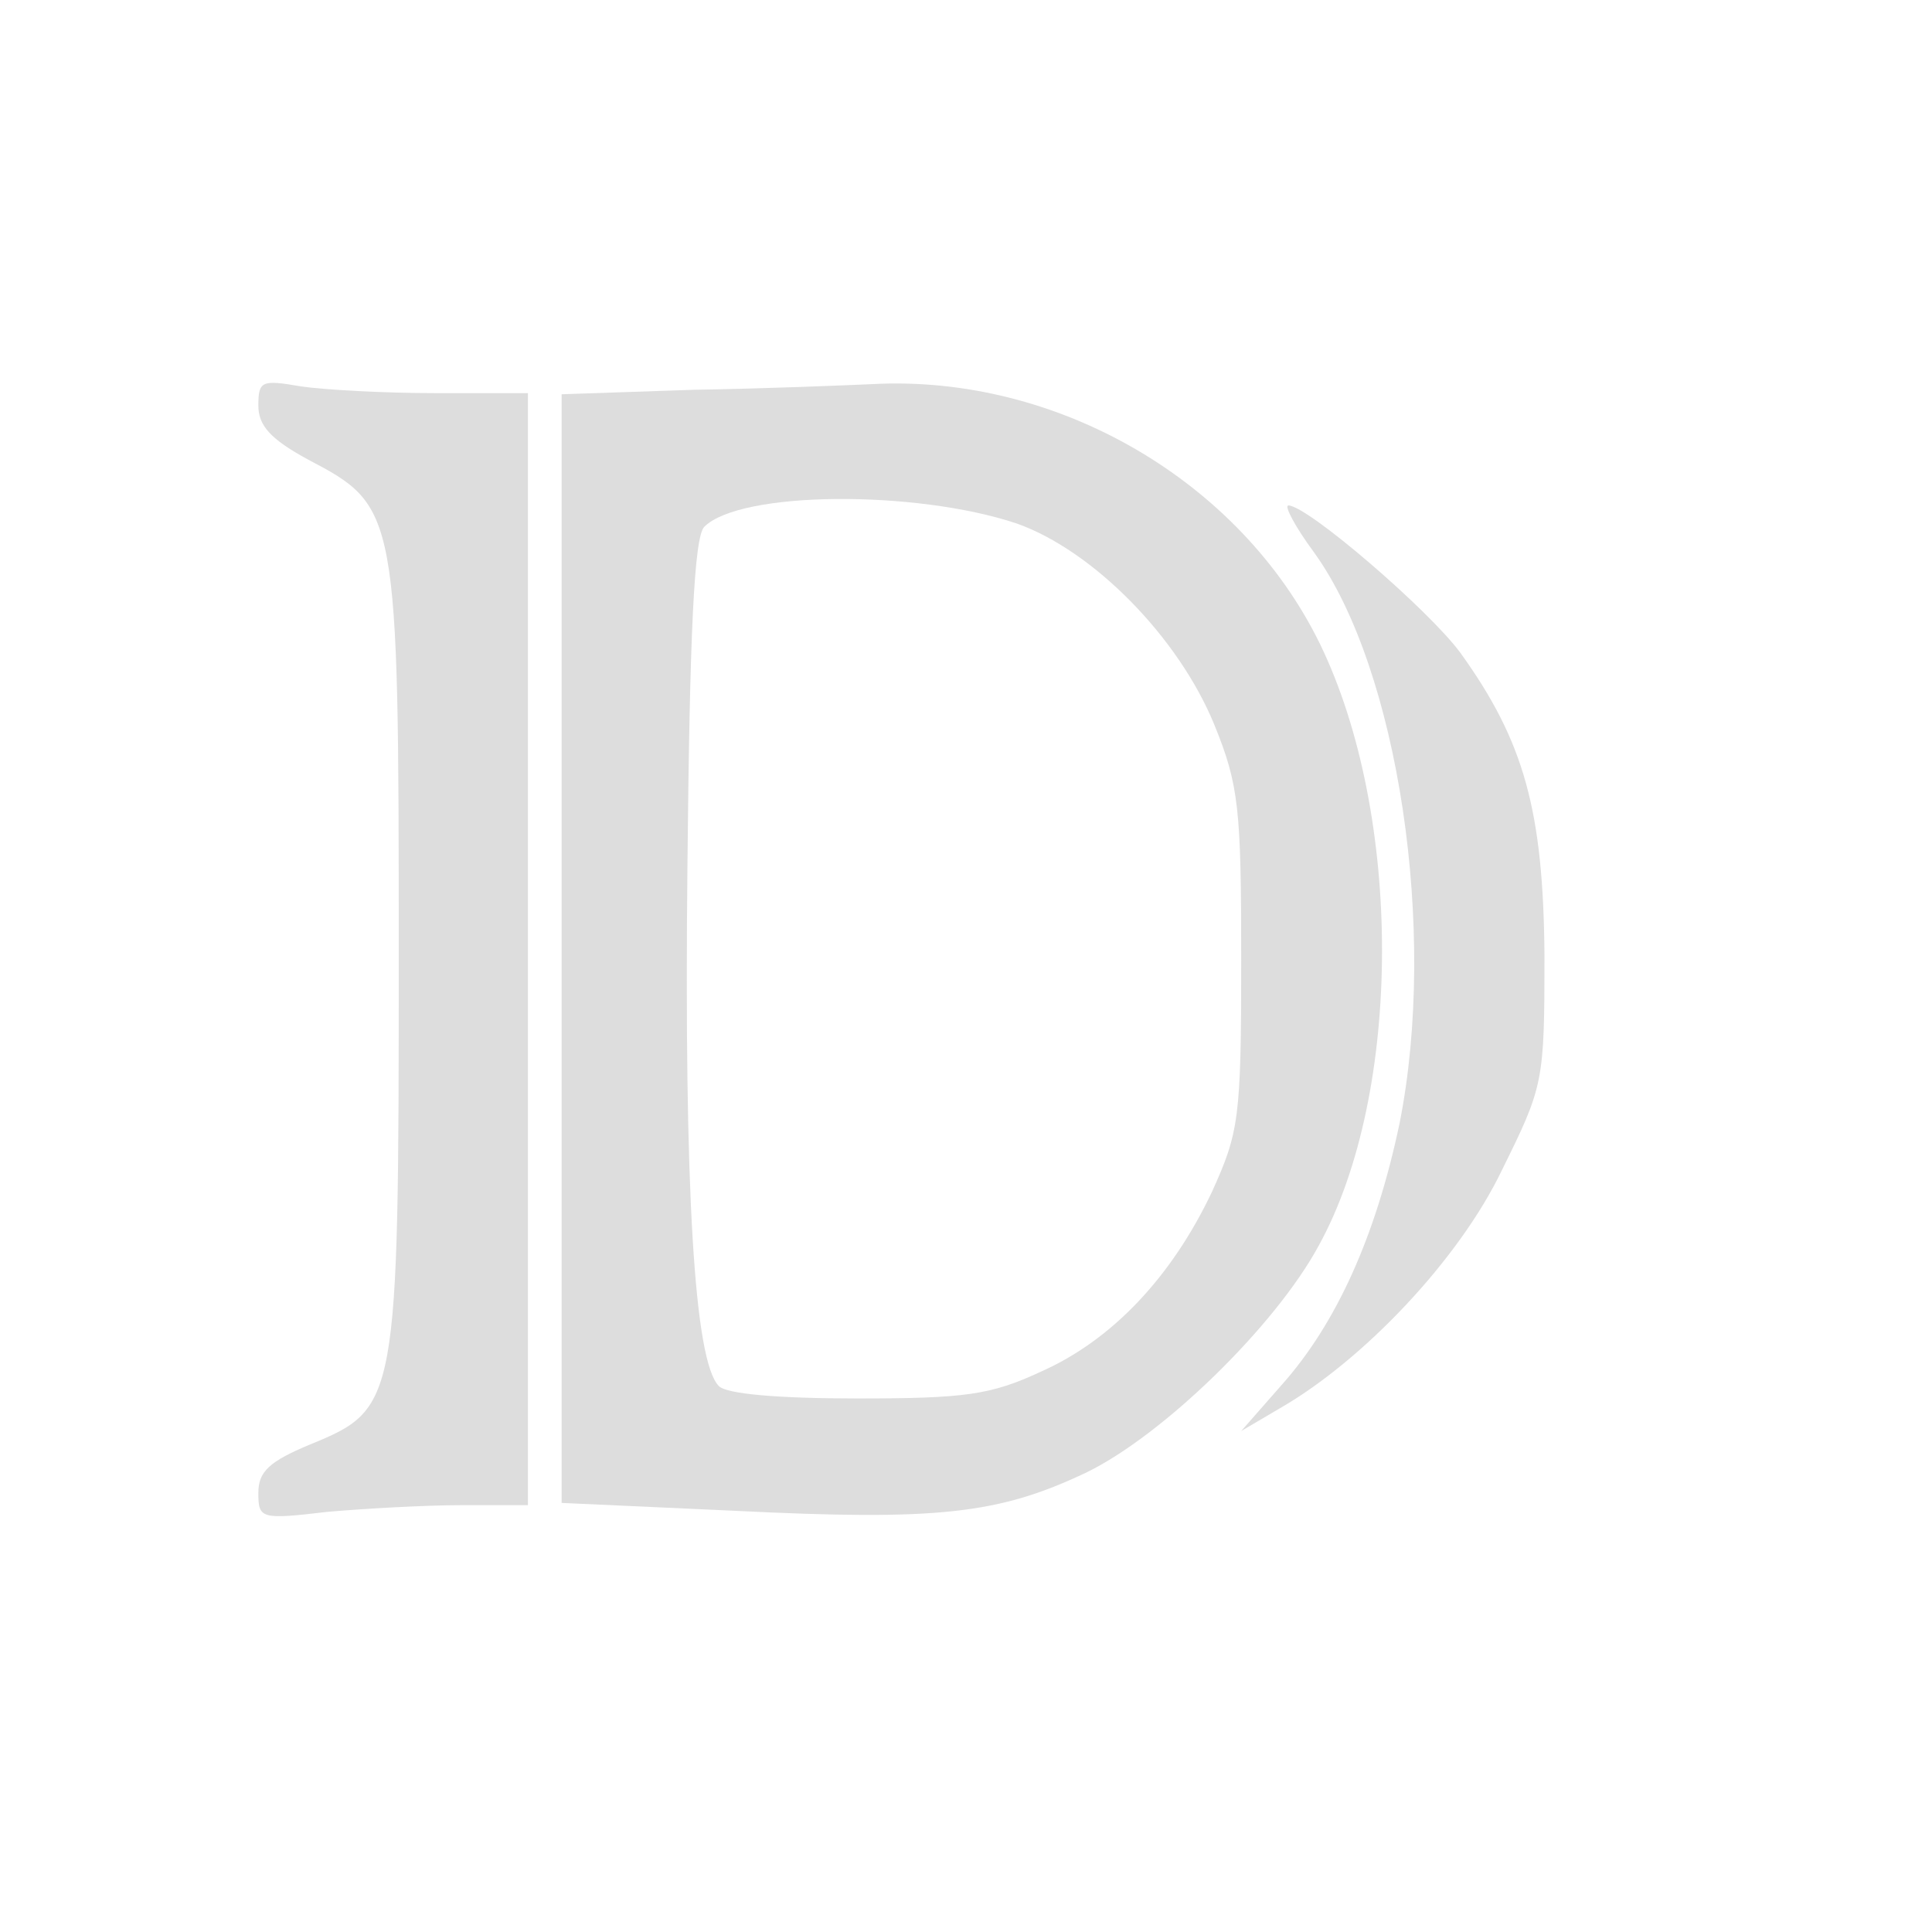
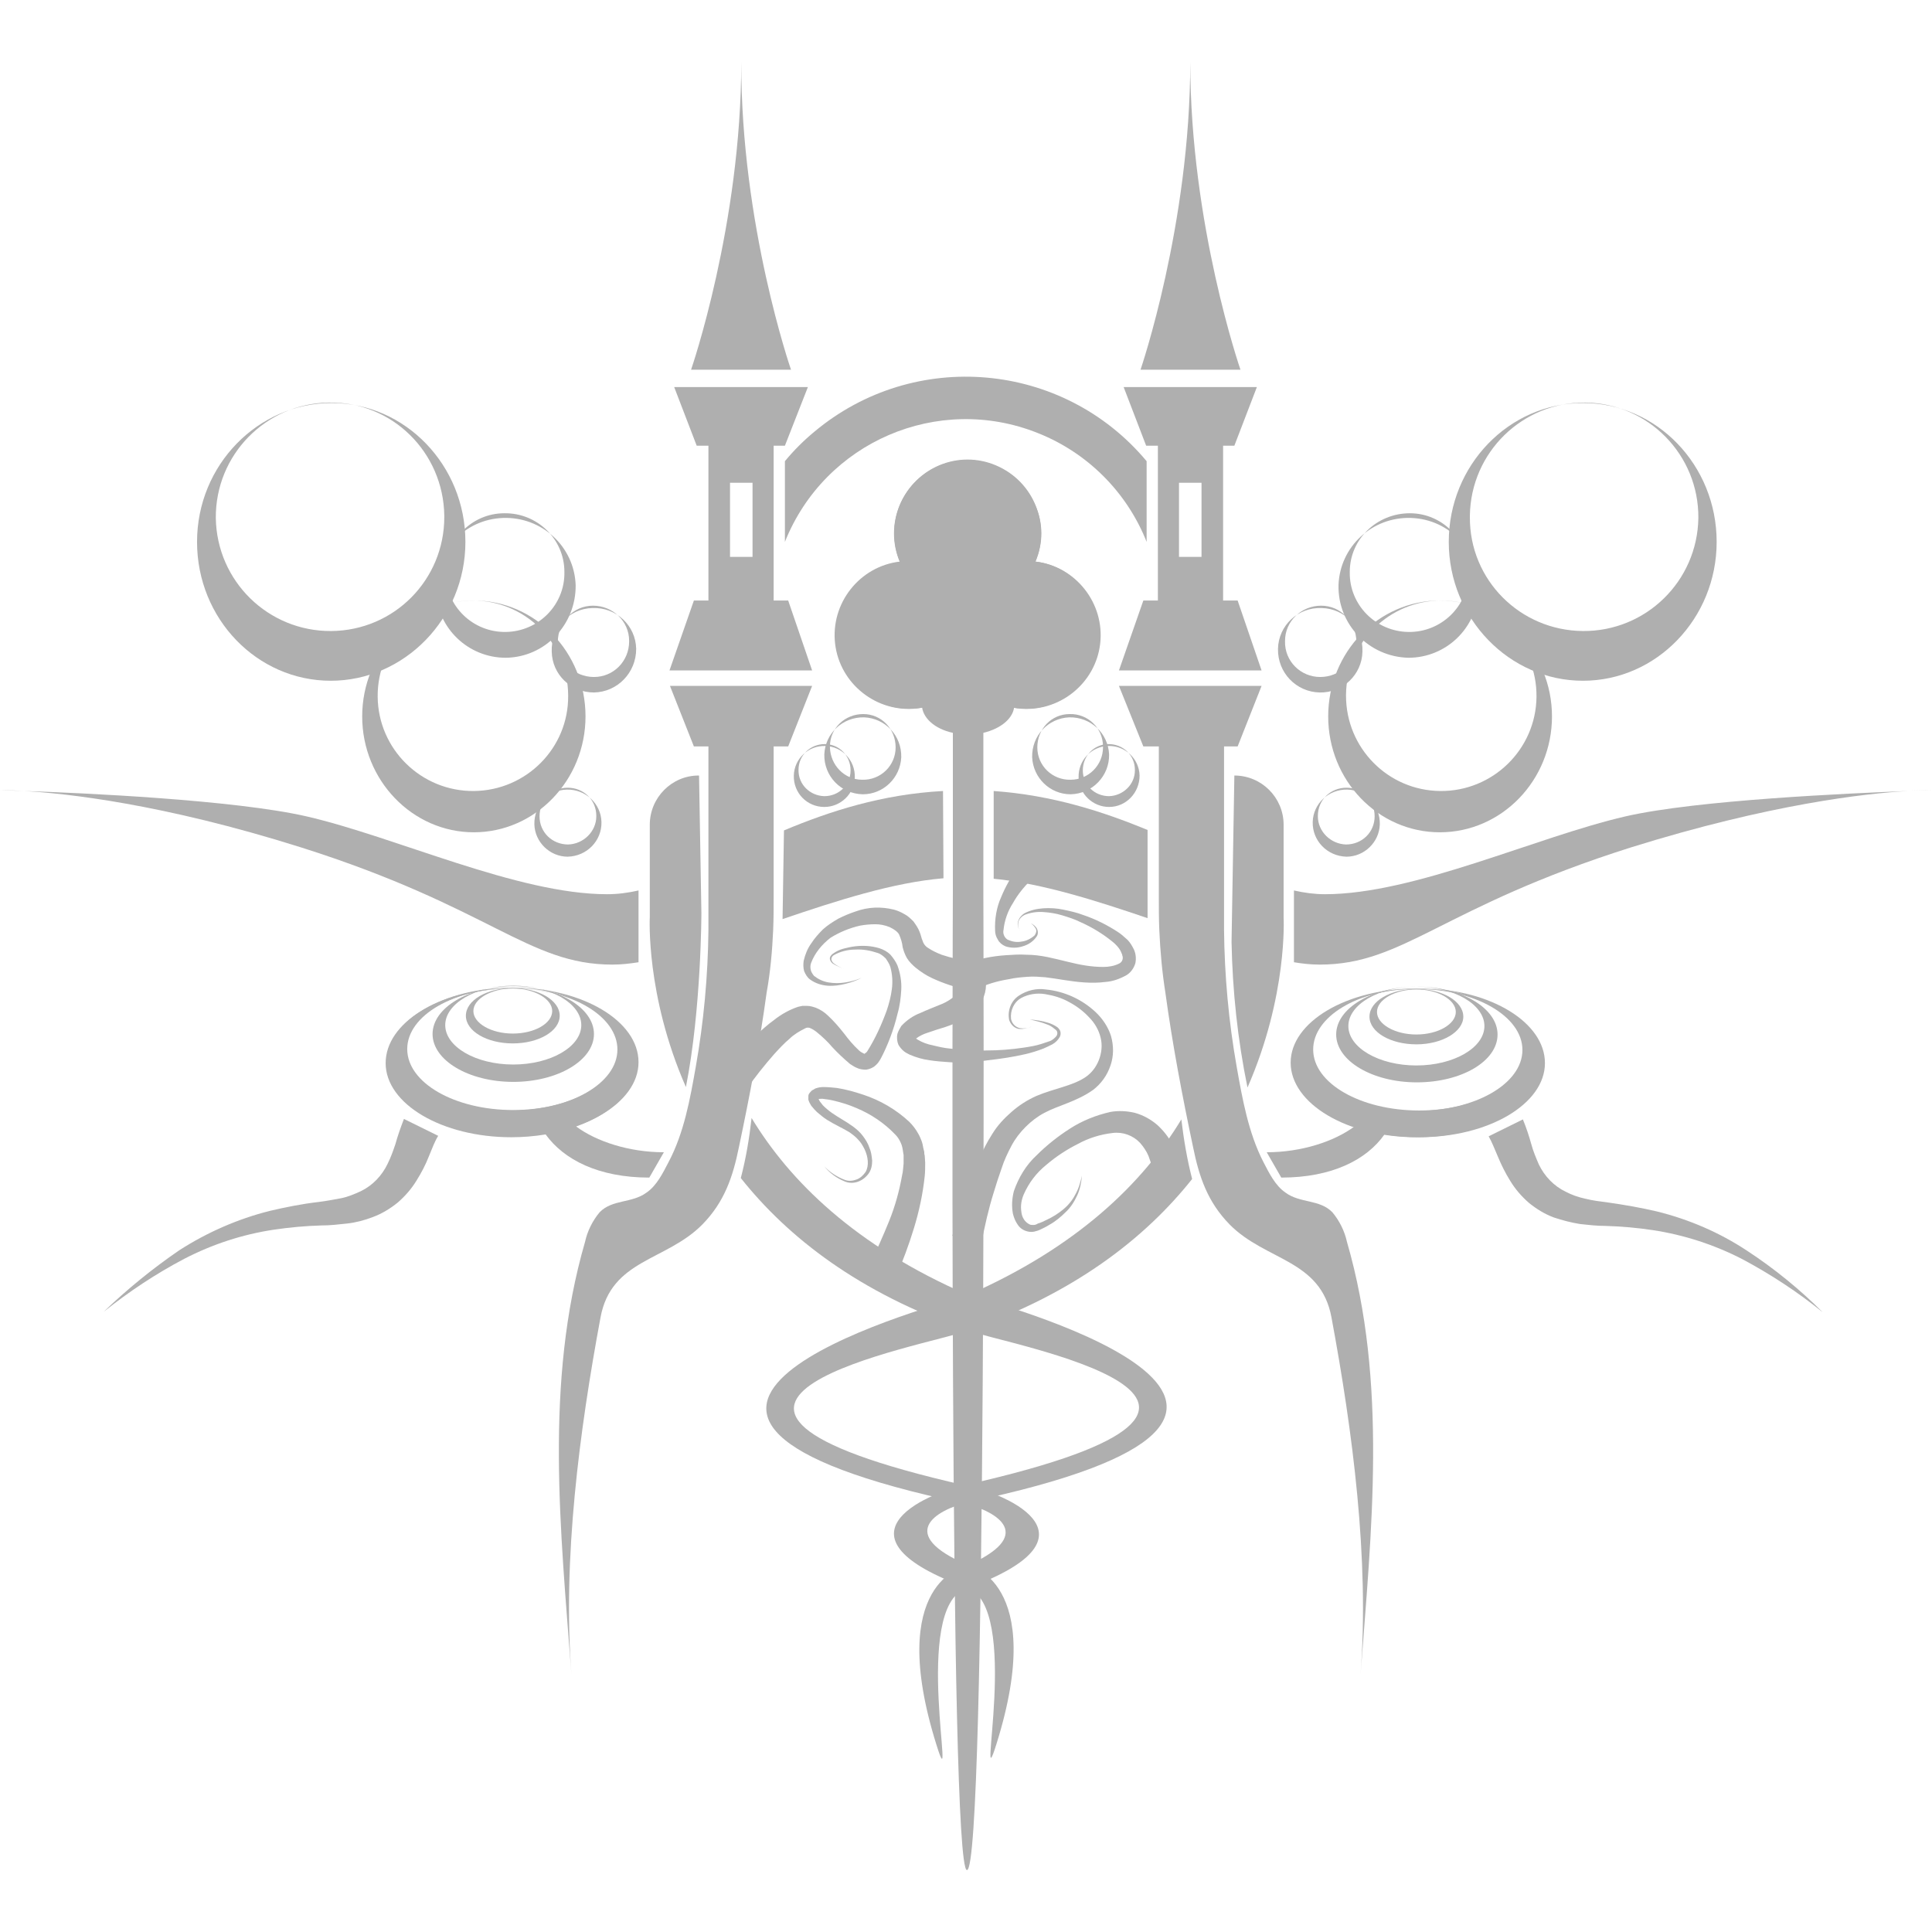
- <svg xmlns="http://www.w3.org/2000/svg" version="1.0" width="38pt" height="38pt" viewBox="0 0 172 172" preserveAspectRatio="xMidYMid meet">
-   <g transform="translate(0,172) scale(0.1,-0.1)" fill="#dddddd" stroke="none">
-     <path d="M230 1359 c0 -18 11 -30 44 -48 80 -42 81 -45 81 -441 0 -400 -1 -404 -79 -436 -36 -15 -46 -24 -46 -43 0 -23 2 -24 61 -17 34 3 88 6 120 6 l59 0 0 495 0 495 -82 0 c-46 0 -100 3 -120 6 -35 6 -38 5 -38 -17z" />
-     <path d="M618 1373 l-118 -4 0 -493 0 -494 154 -7 c181 -9 235 -3 313 34 68 33 168 130 207 202 75 136 75 384 1 536 -71 145 -234 240 -399 231 -23 -1 -94 -4 -158 -5z m287 -119 c68 -24 144 -101 176 -179 22 -54 24 -75 24 -210 0 -141 -2 -153 -26 -206 -36 -76 -89 -132 -152 -160 -45 -21 -68 -24 -164 -24 -71 0 -116 4 -123 11 -22 22 -31 175 -28 463 2 208 6 293 15 302 32 32 188 33 278 3z" />
-     <path d="M1170 1228 c75 -104 110 -337 76 -508 -21 -100 -56 -178 -105 -233 l-36 -41 34 20 c75 43 160 133 198 212 37 75 38 78 38 191 -1 129 -18 191 -75 270 -28 38 -136 131 -153 131 -4 0 6 -19 23 -42z" />
+ <svg xmlns="http://www.w3.org/2000/svg" version="1.0" width="38pt" height="38pt" viewBox="0 0 411.8 385.4" preserveAspectRatio="xMidYMid meet">
+   <style type="text/css">
+ 	.st0{fill:#AFAFAF;}
+ </style>
+   <g>
+     <g id="レイヤー_1-2">
+       <path class="st0" d="M151,74.8v45.6h13.9V74.8H151z M160.4,105.5h-4.8V89.7h4.8V105.5z" />
+       <path class="st0" d="M220.7,106.5c8.6,1,14.8,8.9,13.8,17.5s-8.9,14.8-17.5,13.8c-4.3-0.5-8.1-2.7-10.7-6.1    c-5.3,6.9-15.1,8.2-22,2.9c-6.9-5.3-8.2-15.1-2.9-22c2.5-3.3,6.3-5.5,10.4-6c-3.4-8,0.4-17.1,8.3-20.5c8-3.4,17.1,0.4,20.5,8.3    C222.4,98.2,222.4,102.6,220.7,106.5z M228.6,122.1c0-5.4-4.5-9.8-9.9-9.8c-5.4,0-9.8,4.5-9.8,9.9c0,5.4,4.4,9.8,9.8,9.8    C224.2,132,228.7,127.6,228.6,122.1C228.6,122.1,228.6,122.1,228.6,122.1z M216.2,100.4c0-5.4-4.5-9.8-9.9-9.8    c-5.4,0-9.8,4.5-9.8,9.9c0,5.4,4.4,9.8,9.8,9.8C211.8,110.3,216.2,105.9,216.2,100.4z M203.7,122.1c0-5.4-4.5-9.8-9.9-9.8    c-5.4,0-9.8,4.5-9.8,9.9c0,5.4,4.4,9.8,9.9,9.8C199.3,132,203.7,127.6,203.7,122.1C203.7,122.1,203.7,122.1,203.7,122.1z" />
+       <path class="st0" d="M220.7,106.5c3.3-8-0.4-17.1-8.4-20.5s-17.1,0.4-20.5,8.4c-1.6,3.9-1.6,8.2,0,12.1c-8.6,1-14.8,8.9-13.8,17.5    s8.9,14.8,17.5,13.8c4.3-0.5,8.1-2.7,10.7-6.1c5.3,6.9,15.1,8.2,22,2.9c6.9-5.3,8.2-15.1,2.9-22    C228.7,109.2,224.9,107,220.7,106.5z" />
+       <ellipse class="st0" cx="193.9" cy="122.1" rx="9.9" ry="9.9" />
+       <path class="st0" d="M216.2,100.4c0,5.4-4.5,9.8-9.9,9.8c-5.4,0-9.8-4.5-9.8-9.9c0-5.4,4.4-9.8,9.8-9.8    C211.8,90.5,216.2,94.9,216.2,100.4C216.2,100.4,216.2,100.4,216.2,100.4z" />
+       <ellipse class="st0" cx="218.8" cy="122.1" rx="9.9" ry="9.9" />
+       <path class="st0" d="M209.6,177.1V143c3.8-0.9,6.6-3.2,6.6-6c0-3.5-4.4-6.4-9.9-6.4s-9.8,2.9-9.8,6.4c0,2.8,2.8,5.2,6.6,6v34.1    c0,0-0.9,208.3,3,208.3C210.4,385.4,209.6,177.1,209.6,177.1z" />
+       <polygon class="st0" points="143.7,69.3 148.5,81.8 153.2,81.8 154.8,81.8 162.7,81.8 167.3,81.8 172.2,69.3   " />
+       <polygon class="st0" points="163,129.7 152.9,129.7 142.7,129.7 147.9,114.8 152.9,114.8 154.6,114.8 163,114.8 168,114.8     173.1,129.7   " />
+       <path class="st0" d="M164.8,185c0.1-2.4,0.1-4.7,0.1-7.1v-38.4H151V185c-0.1,9.8-1,19.6-2.7,29.2c-1.2,6.8-2.5,14.1-5.8,20.3    c-1.2,2.3-2.5,5-4.7,6.5c-3.1,2.3-7.3,1.4-10,4.2c-1.5,1.8-2.6,4-3.1,6.3c-8.7,30-5.2,61.6-2.9,92.2c-1.9-24.6,1.7-51.9,6.2-76.1    c2.3-12.4,14-12,21.7-19.8c4.7-4.8,6.5-10.1,7.8-16.5c2.3-10.9,4.4-21.9,5.9-32.9C164.2,194,164.6,189.5,164.8,185z" />
+       <path class="st0" d="M168.6,65.6h-21.3c0,0,10.7-30.9,10.7-65.6C157.9,34.7,168.6,65.6,168.6,65.6z" />
+       <polygon class="st0" points="267.9,69.3 263.1,81.8 258.5,81.8 256.9,81.8 249,81.8 244.3,81.8 239.5,69.3   " />
+       <polygon class="st0" points="248.7,129.7 258.8,129.7 268.9,129.7 263.8,114.8 258.8,114.8 257.1,114.8 248.7,114.8 243.7,114.8     238.5,129.7   " />
+       <polygon class="st0" points="268.9,133 263.8,145.9 258.8,145.9 257.1,145.9 248.7,145.9 243.7,145.9 238.5,133   " />
+       <polygon class="st0" points="173.1,133 168,145.9 163,145.9 161.3,145.9 152.9,145.9 147.9,145.9 142.8,133   " />
+       <path class="st0" d="M243.1,65.6h21.3c0,0-10.7-30.9-10.7-65.6C253.7,34.7,243.1,65.6,243.1,65.6z" />
+       <path class="st0" d="M244.4,85.1c-17.8-21.3-49.5-24.1-70.8-6.3c-2.3,1.9-4.4,4-6.3,6.3v17.2c8.5-21.3,32.6-31.7,53.9-23.2    c10.6,4.2,19,12.6,23.2,23.2L244.4,85.1z" />
+       <path class="st0" d="M247.1,185c-0.1-2.4-0.1-4.7-0.1-7.1v-38.4h13.9V185c0.1,9.8,1,19.6,2.7,29.2c1.2,6.8,2.5,14.1,5.7,20.3    c1.2,2.3,2.5,5,4.7,6.5c3.1,2.3,7.3,1.4,10,4.2c1.5,1.8,2.6,4,3.1,6.3c8.7,30,5.2,61.6,2.9,92.2c1.9-24.6-1.7-51.9-6.2-76.1    c-2.3-12.4-14-12-21.7-19.8c-4.7-4.8-6.5-10.1-7.8-16.5c-2.3-10.9-4.4-21.9-5.9-32.9C247.7,194,247.3,189.5,247.1,185z" />
+       <path class="st0" d="M146.2,218.5c-8.6-19.6-7.7-36.2-7.7-36.2v-19.7c0-5.8,4.7-10.5,10.4-10.5c0,0,0.1,0,0.1,0l0,0l0.5,29.3    C149.5,181.3,149.5,201.9,146.2,218.5" />
+       <path class="st0" d="M157.9,237.9c10,12.6,25.2,24.5,48.1,32.4c8.2,3.1,78.3,15.2,0.3,32.9c-9.9,2.1-29.7,11.3-0.3,22    c11.9,3.7,1.8,48,6.4,33.3c10.9-34.8-6.1-38.1-6.1-38.1c-15.4-6.6-6.9-11.7,0-13.4c90-18.9,10.2-41.4,0-44.2    c-24-10.4-38-24.3-46.1-37.7C159.7,229.5,159,233.7,157.9,237.9z" />
+       <path class="st0" d="M265.9,218.6c8.6-19.6,7.7-36.2,7.7-36.2v-19.8c0-5.8-4.7-10.5-10.5-10.5l0,0l-0.6,35.5    C262.7,198,263.8,208.4,265.9,218.6" />
+       <path class="st0" d="M254.1,238.1c-10,12.6-25.2,24.5-48.1,32.4c-8.2,3.1-78.3,15.2-0.3,32.9c9.9,2,29.7,11.3,0.3,22    c-11.9,3.7-1.8,48-6.4,33.3c-10.9-34.8,6.1-38,6.1-38c15.4-6.6,6.9-11.7,0-13.4c-90-18.9-10.2-41.3,0-44.2    c24-10.4,38-24.3,46.1-37.7C252.3,229.6,253,233.8,254.1,238.1z" />
+       <path class="st0" d="M246.8,74.8v45.6h13.9V74.8H246.8z M256.1,105.5h-4.8V89.7h4.8L256.1,105.5z" />
+     </g>
+     <g id="レイヤー_4">
+       <path class="st0" d="M5.1,155.4L0,155.2C0,155.2,1.8,155.2,5.1,155.4z" />
+       <path class="st0" d="M136.1,191.9c-1.9,0.3-3.7,0.5-5.6,0.5c-18,0-25.9-12.2-66.4-25c-29.5-9.3-50.1-11.5-59-12    c12.5,0.4,44.9,1.9,60.2,5.4c19.1,4.4,45,16.6,64.1,16.6c2.3,0,4.5-0.3,6.7-0.8L136.1,191.9z" />
+       <path class="st0" d="M275.8,176.6c2.2,0.5,4.4,0.8,6.6,0.8c19.1,0,45-12.2,64.1-16.6c15.3-3.5,47.7-4.9,60.2-5.4    c-9,0.5-29.5,2.8-59,12c-40.5,12.8-48.4,25-66.4,25c-1.9,0-3.7-0.2-5.5-0.5V176.6z" />
+       <path class="st0" d="M201.1,174c-10.8,0.9-22.8,4.8-34.3,8.7l0.3-18.9c9.8-4.1,20.9-7.7,33.9-8.4" />
+       <path class="st0" d="M211.8,155.4c12.6,0.9,23.3,4.4,32.8,8.3v18.8c-10.9-3.7-22.4-7.4-32.8-8.4" />
+       <path class="st0" d="M411.8,155.2l-5.1,0.1C410,155.2,411.8,155.2,411.8,155.2z" />
+     </g>
+     <g id="レイヤー_3">
+       <path class="st0" d="M136.1,213.2c0-8.8-12-15.9-26.8-15.9s-26.8,7.1-26.8,15.9s12,15.8,26.8,15.8S136.1,221.9,136.1,213.2z     M109.4,223.4c-12.5,0-22.6-5.8-22.6-13s10.1-13,22.6-13s22.6,5.8,22.6,13S121.8,223.4,109.4,223.4z" />
+       <path class="st0" d="M301.3,197.5h1.2H301.3z" />
+       <path class="st0" d="M302.5,197.4h1.2H302.5z" />
+       <path class="st0" d="M303.7,197.5c11.9,0.4,21.4,6,21.4,13c0,7.2-10.1,13-22.6,13s-22.6-5.8-22.6-13c0-7,9.5-12.7,21.4-13    c-14.2,0.4-25.6,7.3-25.6,15.8c0,5.8,5.2,10.8,13,13.6c-4.3,3.2-11.3,5.5-18.7,5.5l3.1,5.4c10.8,0,18.2-3.8,22-9.2    c2.4,0.4,4.9,0.6,7.4,0.6c14.8,0,26.8-7.1,26.8-15.8C329.3,204.8,317.9,197.8,303.7,197.5z" />
+       <path class="st0" d="M333.7,250.9h-1.2H333.7z" />
+       <path class="st0" d="M110.2,197.5H109H110.2z" />
+       <path class="st0" d="M109,197.4h-1.2H109z" />
+       <path class="st0" d="M107.8,197.5c-11.9,0.4-21.4,6-21.4,13c0,7.2,10.1,13,22.6,13s22.6-5.8,22.6-13c0-7-9.5-12.7-21.4-13    c14.2,0.4,25.6,7.3,25.6,15.8c0,5.8-5.2,10.8-13,13.6c4.3,3.2,11.3,5.5,18.7,5.5l-3.1,5.4c-10.8,0-18.2-3.8-22.1-9.2    c-2.4,0.4-4.9,0.6-7.3,0.6c-14.8,0-26.8-7.1-26.8-15.8C82.2,204.8,93.6,197.8,107.8,197.5z" />
+       <path class="st0" d="M126.6,207.2c0-5.6-7.7-10.2-17.2-10.2s-17.2,4.6-17.2,10.2s7.7,10.2,17.2,10.2S126.6,212.8,126.6,207.2z     M109.4,213.7c-8,0-14.5-3.8-14.5-8.4s6.5-8.4,14.5-8.4s14.5,3.8,14.5,8.4S117.4,213.7,109.4,213.7z" />
+       <path class="st0" d="M119.3,203.3c0-3.3-4.5-5.9-10-5.9s-10,2.6-10,5.9s4.5,5.9,10,5.9S119.3,206.6,119.3,203.3z M109.3,207.1    c-4.6,0-8.4-2.2-8.4-4.8s3.8-4.8,8.4-4.8s8.4,2.2,8.4,4.8S114,207.1,109.3,207.1L109.3,207.1z" />
+       <path class="st0" d="M328.7,213.3c0-8.8-12-15.8-26.8-15.8s-26.8,7.1-26.8,15.8s12,15.9,26.8,15.9S328.7,222.1,328.7,213.3z     M301.9,223.6c-12.5,0-22.6-5.8-22.6-13s10.1-13,22.6-13s22.6,5.8,22.6,13S314.4,223.6,301.9,223.6z" />
+       <path class="st0" d="M319.2,207.3c0-5.6-7.7-10.2-17.2-10.2s-17.2,4.6-17.2,10.2s7.7,10.2,17.2,10.2S319.2,213,319.2,207.3z     M301.9,213.9c-8,0-14.5-3.8-14.5-8.4s6.5-8.4,14.5-8.4s14.5,3.8,14.5,8.4S309.9,213.9,301.9,213.9z" />
+       <path class="st0" d="M311.9,203.5c0-3.3-4.5-5.9-10-5.9s-10,2.6-10,5.9s4.5,5.9,10,5.9S311.9,206.7,311.9,203.5z M301.9,207.3    c-4.6,0-8.4-2.2-8.4-4.8s3.8-4.8,8.4-4.8s8.4,2.2,8.4,4.8S306.5,207.3,301.9,207.3L301.9,207.3z" />
+       <path class="st0" d="M206.4,197.8c-2.7-0.5-5.3-1.4-7.7-2.5c-1.3-0.6-2.5-1.4-3.6-2.3c-0.7-0.6-1.3-1.2-1.8-2    c-0.4-0.7-0.7-1.5-0.9-2.3c-0.1-1-0.4-1.9-0.8-2.8c-0.2-0.3-0.5-0.6-0.8-0.8c-0.4-0.3-0.8-0.5-1.2-0.7c-1-0.4-2-0.6-3-0.6    c-1.1,0-2.2,0.1-3.3,0.3c-2.2,0.5-4.4,1.4-6.3,2.6c-1.8,1.4-3.3,3.2-4.1,5.3c-0.2,0.5-0.2,1-0.1,1.5c0.1,0.5,0.4,0.9,0.7,1.3    c0.9,0.7,1.9,1.2,3.1,1.4c1.2,0.2,2.4,0.2,3.6,0c1.2-0.2,2.4-0.5,3.5-1c-1.1,0.6-2.3,1-3.5,1.3c-1.2,0.3-2.5,0.5-3.8,0.4    c-1.3-0.1-2.6-0.5-3.7-1.3c-0.6-0.4-1-1.1-1.3-1.8c-0.2-0.7-0.2-1.5-0.1-2.2c0.3-1.3,0.8-2.6,1.6-3.7c0.7-1.1,1.6-2.1,2.5-3    c1-0.9,2.1-1.6,3.3-2.3c1.2-0.6,2.4-1.1,3.6-1.5c2.7-1,5.5-1.1,8.3-0.4c0.7,0.2,1.4,0.5,2.1,0.9c0.8,0.4,1.4,1,2,1.6    c0.5,0.7,1,1.4,1.3,2.2c0.3,0.7,0.4,1.4,0.6,1.8c0.2,0.7,0.6,1.3,1.3,1.7c0.9,0.6,1.8,1,2.8,1.4c2.1,0.7,4.3,1.2,6.5,1.4    L206.4,197.8z" />
+       <path class="st0" d="M209.5,193.6c0.9,2,0.9,4.3-0.1,6.3c-0.4,0.8-1,1.6-1.6,2.3c-0.3,0.3-0.6,0.6-0.9,0.9    c-0.4,0.3-0.8,0.6-1.2,0.8c-1.3,0.7-2.7,1.3-4.2,1.8c-1.3,0.4-2.6,0.8-3.7,1.2c-1,0.3-1.8,0.7-2.6,1.3c-0.1,0.1-0.2,0.2-0.1,0.1    c0-0.1,0-0.3-0.1-0.4c-0.1-0.1,0,0,0.1,0.1c0.1,0.1,0.3,0.3,0.5,0.4c1,0.6,2.1,1,3.2,1.2c1.2,0.3,2.5,0.6,3.7,0.7    c2.6,0.3,5.2,0.5,7.8,0.4c2.6,0,5.2-0.2,7.9-0.6c1.3-0.2,2.6-0.4,3.8-0.8c0.6-0.2,1.2-0.4,1.8-0.6c0.5-0.2,1-0.6,1.4-1.1    c0.3-0.5,0.2-1.1-0.3-1.4c-0.5-0.4-1-0.8-1.6-1c-1.2-0.5-2.5-0.8-3.8-1.1c1.3,0.1,2.7,0.3,3.9,0.7c0.7,0.2,1.3,0.5,1.9,0.9    c0.3,0.2,0.6,0.6,0.7,0.9c0.1,0.4,0.1,0.8-0.1,1.2c-0.4,0.7-0.9,1.2-1.6,1.6c-0.6,0.3-1.2,0.6-1.9,0.9c-1.3,0.5-2.6,0.9-3.9,1.2    c-2.6,0.6-5.3,1-8,1.3c-1.3,0.2-2.7,0.3-4.1,0.4c-1.4,0.1-2.8,0.1-4.1,0c-1.4-0.1-2.8-0.2-4.1-0.4c-1.5-0.2-2.9-0.6-4.3-1.2    c-0.4-0.2-0.8-0.4-1.2-0.7c-0.5-0.4-0.9-0.9-1.2-1.4c-0.3-0.7-0.4-1.6-0.2-2.4c0.2-0.6,0.5-1.1,0.8-1.6c1.1-1.2,2.5-2.2,4.1-2.8    c1.3-0.6,2.6-1.1,3.8-1.6c1.1-0.4,2.1-0.9,3-1.6c0.2-0.1,0.3-0.2,0.4-0.4l0.4-0.5c0.2-0.3,0.4-0.6,0.6-1c0.2-0.5,0.1-1-0.1-1.4    L209.5,193.6z" />
+       <path class="st0" d="M205.5,192.3c2.9-1.1,5.9-1.7,8.9-1.9c1.5-0.1,3-0.2,4.4-0.1c1.5,0,3,0.2,4.5,0.5c2.9,0.6,5.5,1.4,8.1,1.8    c1.3,0.2,2.5,0.3,3.8,0.3c1.1,0,2.3-0.2,3.3-0.7c0.7-0.3,1-1.1,0.7-1.8c0,0,0-0.1,0-0.1c-0.2-0.5-0.4-1-0.8-1.5    c-0.4-0.5-0.8-0.9-1.3-1.3c-2.1-1.7-4.4-3.1-6.9-4.2c-1.2-0.6-2.5-1-3.8-1.4c-1.3-0.4-2.6-0.6-4-0.7c-1.4-0.1-2.7,0.1-4,0.6    c-0.6,0.3-1.1,0.8-1.3,1.4c-0.2,0.7-0.1,1.4,0.3,2c-0.4-0.6-0.6-1.3-0.4-2c0.2-0.7,0.7-1.3,1.3-1.7c1.3-0.7,2.7-1,4.1-1.1    c1.4-0.1,2.9,0,4.3,0.3c1.4,0.3,2.8,0.6,4.1,1.1c2.7,0.9,5.3,2.2,7.7,3.8c0.6,0.4,1.2,1,1.8,1.5c0.6,0.6,1,1.3,1.4,2.1    c0.4,0.9,0.5,1.9,0.3,2.9c-0.3,1-0.9,1.9-1.8,2.5c-1.4,0.8-3,1.4-4.6,1.5c-1.5,0.2-3,0.2-4.5,0.1c-3-0.2-5.7-0.8-8.3-1.1    c-1.3-0.1-2.5-0.2-3.8-0.1c-1.3,0.1-2.6,0.2-3.9,0.5c-2.5,0.4-4.9,1.1-7.1,2.2L205.5,192.3z" />
+       <path class="st0" d="M154.1,215.2c2.2-2.7,4.5-5.2,6.9-7.6c1.3-1.2,2.6-2.4,4-3.4c1.5-1.2,3.3-2.2,5.1-2.8    c0.3-0.1,0.6-0.1,0.9-0.2c0.3,0,0.7,0,1,0c0.7,0,1.3,0.2,1.9,0.4c1,0.4,1.9,1,2.6,1.7c1.3,1.2,2.4,2.5,3.5,3.9    c0.9,1.2,1.9,2.4,3.1,3.5c0.3,0.3,0.7,0.5,1.1,0.7c0,0,0,0.1,0.2-0.1c0.2-0.1,0.4-0.3,0.5-0.5c1.7-2.7,3-5.6,4.1-8.6    c0.5-1.5,0.9-3,1.1-4.6c0.2-1.5,0.1-3.1-0.3-4.6c-0.2-0.7-0.6-1.3-1-1.9c-0.5-0.5-1.1-1-1.8-1.2c-1.5-0.5-3.1-0.8-4.7-0.7    c-1.6,0-3.2,0.4-4.6,1.2c-0.3,0.2-0.5,0.5-0.5,0.9c0.1,0.4,0.3,0.7,0.6,0.9c0.7,0.5,1.4,0.9,2.2,1.1c-0.8-0.2-1.6-0.6-2.3-1    c-0.4-0.2-0.7-0.6-0.8-1c-0.1-0.5,0.2-0.9,0.6-1.2c0.7-0.5,1.5-0.9,2.3-1.1c0.8-0.2,1.6-0.4,2.5-0.5c1.7-0.2,3.4-0.1,5.1,0.4    c0.9,0.3,1.7,0.7,2.4,1.4c0.6,0.7,1.1,1.4,1.5,2.3c0.6,1.7,0.9,3.4,0.8,5.2c-0.1,1.7-0.3,3.4-0.8,5.1c-0.4,1.7-0.9,3.3-1.5,4.9    c-0.6,1.6-1.3,3.2-2.1,4.7c-0.3,0.5-0.6,1-1.1,1.4c-0.5,0.5-1.3,0.8-2,0.9c-0.7,0-1.4-0.1-2-0.4c-0.5-0.2-0.9-0.5-1.4-0.8    c-1.3-1.1-2.6-2.3-3.8-3.6c-1-1.2-2.1-2.2-3.3-3.2c-0.5-0.4-1-0.7-1.5-0.9c-0.3-0.1-0.7-0.1-1,0.1c-1.2,0.6-2.4,1.3-3.3,2.2    c-1.2,1-2.2,2.1-3.3,3.3c-2.1,2.4-4.1,4.9-5.9,7.5L154.1,215.2z" />
+       <path class="st0" d="M203,250.2c1-3.7,2.1-7.4,3.5-11c0.7-1.8,1.4-3.6,2.2-5.4c0.8-1.8,1.7-3.6,2.8-5.3c1.1-1.8,2.5-3.3,4.1-4.7    c1.6-1.4,3.3-2.5,5.3-3.4c3.8-1.6,7.5-2.1,10.3-3.9c1.4-0.9,2.4-2.2,3-3.7c0.6-1.5,0.8-3.2,0.4-4.8c-0.4-1.7-1.3-3.2-2.5-4.4    c-1.2-1.3-2.7-2.4-4.2-3.2c-1.6-0.9-3.3-1.4-5.1-1.7c-1.8-0.3-3.6,0-5.1,0.8c-1.6,0.9-2.4,2.7-2.2,4.5c0.2,0.9,0.8,1.6,1.7,1.9    c0.9,0.2,1.9,0.1,2.7-0.3c-0.9,0.4-1.9,0.6-2.8,0.5c-1-0.2-1.7-1-2-1.9c-0.4-2,0.4-4.1,2.1-5.2c1.7-1.1,3.7-1.6,5.7-1.3    c4,0.4,7.7,2.1,10.6,4.8c1.5,1.4,2.7,3.2,3.3,5.1c0.6,2.1,0.6,4.3-0.1,6.3c-0.7,2.1-2,3.9-3.7,5.2c-3.5,2.5-7.4,3.3-10.4,4.9    c-1.5,0.8-2.8,1.8-4,3c-1.2,1.2-2.2,2.5-3,4c-0.8,1.5-1.6,3.2-2.1,4.8c-0.6,1.7-1.2,3.5-1.7,5.2c-1.1,3.5-1.9,7.1-2.6,10.7    L203,250.2z" />
+       <path class="st0" d="M219.7,174.4c-1.5,1.5-2.8,3.1-3.8,4.9c-1.1,1.7-1.8,3.7-2,5.7c-0.2,0.8,0.2,1.7,0.9,2.1    c0.9,0.4,1.9,0.6,2.9,0.4c1-0.1,2-0.6,2.8-1.3c0.3-0.4,0.5-0.9,0.3-1.4c-0.3-0.5-0.6-0.9-1.1-1.2c0.5,0.2,1,0.6,1.3,1.1    c0.3,0.6,0.3,1.3-0.1,1.8c-0.7,1-1.8,1.7-2.9,2c-1.2,0.4-2.5,0.4-3.7,0c-0.7-0.3-1.3-0.8-1.6-1.4c-0.4-0.6-0.6-1.3-0.6-2    c-0.1-2.4,0.3-4.9,1.3-7.1c0.9-2.2,2.1-4.3,3.5-6.3L219.7,174.4z" />
+       <path class="st0" d="M185.2,256.6c1.6-3.1,3-6.3,4.3-9.5c1.3-3.2,2.2-6.5,2.8-9.9c0.2-0.8,0.2-1.6,0.3-2.4v-1.2c0-0.2,0-0.4,0-0.6    l-0.1-0.6c-0.1-0.7-0.2-1.4-0.5-2c-0.3-0.7-0.7-1.3-1.2-1.8c-2.3-2.4-5.1-4.3-8.2-5.6c-1.6-0.7-3.2-1.2-4.9-1.6    c-0.8-0.2-1.6-0.3-2.4-0.4c-0.3,0-0.7,0-1,0.1c-0.1,0-0.1,0-0.1,0s0,0,0-0.1s0.1-0.1,0.1-0.2s0-0.1,0-0.1c0.1,0.3,0.3,0.5,0.4,0.8    c0.2,0.3,0.5,0.6,0.7,0.9c0.6,0.6,1.2,1.1,1.9,1.6c1.4,1,3,1.8,4.5,2.9c0.8,0.6,1.5,1.2,2.1,2c0.6,0.8,1.1,1.6,1.4,2.5    c0.4,0.9,0.5,1.8,0.6,2.8c0,1-0.2,2-0.8,2.8c-0.6,0.8-1.4,1.4-2.3,1.7c-0.9,0.3-1.9,0.3-2.8-0.1c-1.7-0.7-3.2-1.8-4.3-3.2    c1.2,1.3,2.8,2.3,4.4,2.9c0.8,0.3,1.7,0.2,2.5-0.1c0.8-0.3,1.4-0.9,1.9-1.6c0.8-1.4,0.5-3.3-0.2-4.8c-0.4-0.8-0.8-1.5-1.4-2.1    c-0.5-0.6-1.2-1.1-1.9-1.6c-1.5-0.9-3.1-1.6-4.7-2.6c-0.8-0.5-1.5-1.1-2.2-1.7c-0.4-0.4-0.7-0.7-1-1.1c-0.2-0.2-0.3-0.4-0.4-0.6    c-0.2-0.3-0.3-0.6-0.4-0.9c0-0.3,0-0.5,0-0.8c0-0.3,0.2-0.6,0.4-0.8c0.2-0.2,0.3-0.4,0.6-0.5c0.2-0.1,0.3-0.2,0.5-0.3    c0.6-0.2,1.1-0.3,1.7-0.3c1,0,2,0.1,2.9,0.2c1.9,0.3,3.7,0.8,5.5,1.4c3.7,1.2,7.1,3.2,9.9,5.8c0.8,0.8,1.4,1.6,1.9,2.5    c0.3,0.5,0.5,1,0.7,1.5c0.2,0.5,0.3,1,0.4,1.6l0.2,0.8c0,0.3,0,0.5,0.1,0.8l0.1,1.5c0,1,0,2-0.1,2.9c-0.4,3.8-1.2,7.5-2.3,11.1    c-1.1,3.6-2.4,7.1-3.9,10.5L185.2,256.6z" />
+       <path class="st0" d="M245.7,236.6c0-0.1-0.1-0.5-0.1-0.8s-0.1-0.6-0.2-0.9c-0.2-0.6-0.4-1.1-0.6-1.7c-0.4-1-1.1-2-1.8-2.8    c-1.5-1.6-3.7-2.4-5.9-2.1c-2.6,0.3-5.1,1.1-7.3,2.3c-2.4,1.2-4.7,2.7-6.8,4.5c-2.1,1.7-3.7,3.8-4.8,6.3c-0.5,1.2-0.7,2.4-0.5,3.7    c0.1,1.1,0.7,2.2,1.8,2.7c0.2,0.1,0.5,0.1,0.8,0.1c0.3,0,0.6-0.1,0.9-0.3c0.7-0.2,1.3-0.5,1.9-0.8c1.3-0.6,2.4-1.3,3.5-2.2    c1.1-0.9,2-2,2.6-3.2c0.7-1.2,1.1-2.6,1.4-4c-0.1,1.4-0.4,2.9-1,4.2c-0.6,1.3-1.4,2.6-2.5,3.6c-1,1-2.2,2-3.5,2.7    c-0.6,0.4-1.3,0.7-1.9,1c-0.4,0.2-0.8,0.3-1.2,0.4c-0.4,0.1-0.9,0.1-1.4,0c-0.9-0.2-1.7-0.7-2.2-1.5c-0.5-0.7-0.8-1.5-1-2.3    c-0.3-1.6-0.2-3.2,0.2-4.8c1-2.9,2.6-5.6,4.9-7.7c2.1-2.1,4.5-4,7-5.6c2.6-1.7,5.6-2.9,8.7-3.6c1.7-0.3,3.5-0.2,5.2,0.2    c1.8,0.5,3.4,1.4,4.8,2.6c1.3,1.2,2.4,2.6,3.2,4.1c0.4,0.7,0.8,1.5,1.1,2.3c0.2,0.4,0.3,0.8,0.4,1.2c0.1,0.4,0.3,0.9,0.4,1.3    L245.7,236.6z" />
+       <path class="st0" d="M324.6,225.4c0.7,1.7,1.3,3.5,1.8,5.3c0.4,1.5,1,2.9,1.6,4.3c1.2,2.5,3.2,4.6,5.7,5.8    c1.3,0.7,2.8,1.2,4.2,1.5c1.6,0.4,3.2,0.6,4.8,0.8c3.5,0.5,7,1.1,10.4,1.9c6.9,1.7,13.4,4.5,19.3,8.4c5.8,3.8,11.2,8.2,16.1,13.1    c-5.3-4.3-11.1-8.1-17.1-11.3c-6-3.1-12.5-5.2-19.1-6.2c-3.3-0.5-6.7-0.8-10.1-0.9c-1.8,0-3.6-0.2-5.4-0.4    c-1.9-0.3-3.8-0.8-5.6-1.4c-1.9-0.7-3.7-1.8-5.3-3.1c-1.6-1.4-2.9-2.9-4-4.7c-1-1.6-1.9-3.4-2.6-5.1c-0.7-1.6-1.3-3.2-2-4.4    L324.6,225.4z" />
+       <path class="st0" d="M93.4,228.9c-0.7,1.1-1.3,2.7-2,4.4c-0.7,1.8-1.6,3.5-2.6,5.1c-1.1,1.8-2.4,3.3-4,4.7    c-1.6,1.3-3.4,2.4-5.3,3.1c-1.8,0.7-3.7,1.2-5.6,1.4c-1.8,0.2-3.6,0.4-5.4,0.4c-3.4,0.1-6.7,0.4-10.1,0.9    c-6.7,1-13.1,3.1-19.1,6.2c-6.1,3.2-11.8,7-17.2,11.3c5-4.8,10.4-9.2,16.1-13.1c5.9-3.8,12.5-6.7,19.3-8.4    c3.4-0.8,6.9-1.5,10.4-1.9c1.6-0.2,3.2-0.5,4.8-0.8c1.5-0.3,2.9-0.9,4.2-1.5c2.5-1.2,4.5-3.3,5.7-5.8c0.7-1.4,1.2-2.8,1.7-4.3    c0.5-1.8,1.1-3.5,1.8-5.3L93.4,228.9z" />
+       <path class="st0" d="M206,112.9c-1.2-1.2-2.3-2.6-3.3-4.1c-1-1.5-1.8-3.1-2.3-4.8c-0.5-1.8-0.5-3.7,0-5.4c0.6-1.8,1.9-3.3,3.7-4    c0.8-0.4,1.8-0.6,2.7-0.6c0.9,0,1.8,0.3,2.6,0.7c1.6,0.9,2.7,2.3,3.3,4c0.6,1.7,0.4,3.5-0.6,5c-0.9,1.4-2.5,2.3-4.2,2.3    c1.6-0.1,3.1-1.1,3.9-2.5c0.8-1.4,0.8-3.1,0.2-4.6c-0.6-1.4-1.6-2.6-3-3.2c-0.7-0.3-1.4-0.4-2.1-0.4c-0.7,0.1-1.4,0.3-2.1,0.6    c-1.3,0.6-2.2,1.8-2.5,3.2c-0.2,0.7-0.2,1.4-0.1,2.1c0.1,0.7,0.2,1.4,0.5,2.1c1.2,2.8,3,5.3,5.4,7.3L206,112.9z" />
+       <path class="st0" d="M205.2,116.5c-0.4,1.7-1,3.3-1.8,4.9c-0.8,1.6-1.7,3-2.9,4.3c-1.3,1.3-2.9,2.3-4.7,2.7    c-1.9,0.4-3.8-0.1-5.3-1.3c-0.7-0.5-1.3-1.2-1.8-2c-0.4-0.8-0.7-1.7-0.7-2.6c0-1.8,0.6-3.5,1.8-4.8c1.1-1.3,2.8-2.1,4.5-2    c1.7,0.1,3.2,1.1,4,2.5c-1.5-2.2-4.4-2.8-6.7-1.4c-0.5,0.3-1,0.8-1.3,1.3c-0.9,1.2-1.4,2.7-1.2,4.2c0.1,0.7,0.3,1.4,0.7,2    c0.4,0.6,0.9,1.1,1.5,1.5c1.1,0.8,2.6,1,3.9,0.7c0.7-0.2,1.3-0.5,1.9-0.9c0.6-0.4,1.1-0.9,1.6-1.4c1.8-2.4,3-5.3,3.5-8.2    L205.2,116.5z" />
+       <path class="st0" d="M208.5,115.1c1.7-0.5,3.4-0.8,5.1-0.9c1.7-0.2,3.5,0,5.2,0.4c1.8,0.4,3.4,1.4,4.7,2.7    c1.2,1.4,1.8,3.3,1.5,5.2c-0.1,0.9-0.4,1.7-0.9,2.5c-0.5,0.8-1.1,1.4-1.9,1.9c-1.5,0.9-3.3,1.2-5,0.9c-1.7-0.3-3.2-1.4-3.9-2.9    c-0.7-1.5-0.6-3.3,0.2-4.8c-0.7,1.5-0.6,3.2,0.1,4.6c0.8,1.3,2.2,2.2,3.7,2.4c1.5,0.2,3-0.1,4.3-1c0.6-0.4,1-1,1.4-1.6    c0.3-0.6,0.5-1.3,0.5-2.1c0.1-1.4-0.4-2.8-1.4-3.7c-0.5-0.5-1.1-0.9-1.7-1.2c-0.6-0.3-1.3-0.5-2-0.6c-3-0.3-6,0-8.8,1.1    L208.5,115.1z" />
+     </g>
+     <g id="レイヤー_6">
+       <path class="st0" d="M242.9,152.1c-0.1-3.6-3.1-6.4-6.7-6.3s-6.4,3.1-6.3,6.7c0.1,3.5,3,6.3,6.5,6.3    C240,158.8,242.9,155.8,242.9,152.1z M236.4,156.5c-3.1,0-5.6-2.4-5.6-5.5c0-3.1,2.4-5.6,5.5-5.6c3.1,0,5.6,2.4,5.6,5.5    c0,0,0,0,0,0.1C241.9,154,239.4,156.4,236.4,156.5C236.4,156.5,236.4,156.5,236.4,156.5L236.4,156.5z" />
+       <path class="st0" d="M236.4,147.6c-0.2-4.5-3.9-8-8.5-7.9c-4.5,0.2-8,3.9-7.9,8.5c0.2,4.4,3.8,7.9,8.2,7.9    C232.8,156,236.5,152.2,236.4,147.6C236.4,147.6,236.4,147.6,236.4,147.6z M228.2,153c-3.9,0.1-7.1-3-7.1-6.9s3-7.1,6.9-7.1    c3.9-0.1,7.1,3,7.1,6.9c0,0.1,0,0.1,0,0.2C235.1,149.9,232,153,228.2,153C228.2,153,228.2,153,228.2,153z" />
+       <path class="st0" d="M99.2,102.3c0-16.3-12.8-29.6-28.5-29.6S42,85.9,42,102.3s12.8,29.6,28.5,29.6S99.2,118.6,99.2,102.3z     M70.6,121.3c-13.4,0.1-24.4-10.6-24.6-24.1c-0.1-13.4,10.6-24.4,24.1-24.6s24.4,10.6,24.6,24.1c0,0.1,0,0.2,0,0.3    C94.7,110.4,84,121.2,70.6,121.3L70.6,121.3z" />
+       <path class="st0" d="M124.8,139.5c0-13.7-10.7-24.7-23.8-24.7s-23.8,11.1-23.8,24.7s10.7,24.7,23.8,24.7S124.8,153.1,124.8,139.5z     M101,155.4c-11.2,0.1-20.4-8.9-20.5-20.1s8.9-20.4,20.1-20.5s20.4,8.9,20.5,20.1c0,0.1,0,0.2,0,0.2    C121.2,146.2,112.2,155.3,101,155.4C101,155.4,101,155.4,101,155.4z" />
+       <path class="st0" d="M122.7,111.5c-0.3-8.2-7.2-14.6-15.5-14.3s-14.6,7.2-14.3,15.5c0.3,8,6.9,14.3,14.9,14.3    C116.2,126.9,122.8,119.9,122.7,111.5C122.7,111.6,122.7,111.5,122.7,111.5z M107.8,121.5c-7,0.1-12.8-5.5-12.8-12.5    c-0.1-7,5.5-12.8,12.5-12.8c7-0.1,12.8,5.5,12.8,12.5c0,0,0,0.1,0,0.1C120.4,115.7,114.8,121.4,107.8,121.5    C107.8,121.5,107.8,121.5,107.8,121.5z" />
+       <path class="st0" d="M135.6,125.1c-0.1-5-4.3-8.9-9.3-8.7c-5,0.1-8.9,4.3-8.7,9.3c0.1,4.9,4.1,8.7,9,8.7    C131.6,134.3,135.6,130.2,135.6,125.1C135.6,125.2,135.6,125.1,135.6,125.1z M126.6,131.1c-4.2,0-7.7-3.3-7.7-7.5    c0-4.2,3.3-7.7,7.5-7.7c4.2,0,7.7,3.3,7.7,7.5c0,0,0,0.1,0,0.1C134.1,127.7,130.8,131.1,126.6,131.1L126.6,131.1z" />
+       <path class="st0" d="M128.2,162c-0.1-3.9-3.4-7-7.4-6.9c-3.9,0.1-7,3.4-6.9,7.4c0.1,3.8,3.3,6.9,7.1,6.9    C125.1,169.3,128.3,166,128.2,162z M121.1,166.8c-3.4,0-6.1-2.6-6.1-6c0-3.4,2.6-6.1,6-6.1c3.4,0,6.1,2.6,6.1,6c0,0,0,0,0,0.1    C127.1,164,124.4,166.7,121.1,166.8C121.1,166.7,121.1,166.7,121.1,166.8L121.1,166.8z" />
+       <path class="st0" d="M308.8,102.3c0-16.3,12.8-29.6,28.6-29.6s28.5,13.3,28.5,29.6s-12.8,29.6-28.5,29.6S308.8,118.6,308.8,102.3z     M337.4,121.3c13.4,0.1,24.4-10.6,24.6-24.1c0.1-13.4-10.6-24.4-24.1-24.6c-13.4-0.1-24.4,10.6-24.6,24.1c0,0.1,0,0.2,0,0.3    C313.2,110.4,324,121.2,337.4,121.3L337.4,121.3z" />
+       <path class="st0" d="M283.1,139.5c0-13.7,10.7-24.7,23.8-24.7s23.9,11.1,23.9,24.7s-10.7,24.7-23.9,24.7S283.1,153.1,283.1,139.5z     M307,155.4c11.2,0.1,20.4-8.9,20.5-20.1c0.1-11.2-8.9-20.4-20.1-20.5s-20.4,8.9-20.5,20.1c0,0.1,0,0.2,0,0.2    C286.9,146.2,295.8,155.3,307,155.4C307,155.4,307,155.4,307,155.4z" />
+       <path class="st0" d="M285.3,111.5c0.3-8.2,7.2-14.6,15.5-14.3s14.6,7.2,14.3,15.5c-0.3,8-6.9,14.3-14.9,14.3    C291.8,126.8,285.1,119.9,285.3,111.5C285.3,111.5,285.3,111.5,285.3,111.5z M300.2,121.5c7,0.1,12.8-5.5,12.8-12.5    c0.1-7-5.5-12.8-12.5-12.8s-12.8,5.5-12.8,12.5c0,0,0,0.1,0,0.1C287.6,115.7,293.2,121.4,300.2,121.5z" />
+       <path class="st0" d="M272.4,125.1c0.1-5,4.3-8.9,9.3-8.7c5,0.1,8.9,4.3,8.7,9.3c-0.1,4.9-4.2,8.8-9.1,8.7    C276.3,134.3,272.3,130.2,272.4,125.1z M281.4,131.1c4.2,0,7.7-3.3,7.7-7.5c0-4.2-3.3-7.7-7.5-7.7c-4.2,0-7.7,3.3-7.7,7.5    c0,0,0,0.1,0,0.1C273.8,127.7,277.2,131.1,281.4,131.1L281.4,131.1z" />
+       <path class="st0" d="M279.8,162c0.1-3.9,3.4-7,7.4-6.9c3.9,0.1,7,3.4,6.9,7.4c-0.1,3.8-3.3,6.9-7.1,6.9    C282.9,169.3,279.7,166,279.8,162z M286.9,166.8c3.4,0,6.1-2.6,6.1-6c0-3.4-2.6-6.1-6-6.1c-3.4,0-6.1,2.6-6.1,6c0,0,0,0,0,0.1    C280.9,164,283.6,166.7,286.9,166.8C286.9,166.7,286.9,166.7,286.9,166.8L286.9,166.8z" />
+       <path class="st0" d="M169.2,152.1c0.1-3.6,3.1-6.4,6.7-6.3s6.4,3.1,6.3,6.7c-0.1,3.5-3,6.3-6.5,6.3    C172,158.8,169.1,155.8,169.2,152.1C169.2,152.1,169.2,152.1,169.2,152.1z M175.7,156.5c3.1,0,5.6-2.4,5.6-5.5    c0-3.1-2.4-5.6-5.5-5.6c-3.1,0-5.6,2.4-5.6,5.5c0,0,0,0,0,0.1C170.2,154,172.6,156.4,175.7,156.5z" />
+       <path class="st0" d="M175.7,147.6c0.2-4.5,3.9-8,8.5-7.9c4.5,0.2,8,3.9,7.9,8.5c-0.2,4.4-3.8,7.9-8.2,7.9    C179.2,156,175.6,152.2,175.7,147.6C175.7,147.6,175.7,147.6,175.7,147.6z M183.8,153c3.9,0.1,7.1-3,7.1-6.9s-3-7.1-6.9-7.1    s-7.1,3-7.1,6.9c0,0.1,0,0.1,0,0.2C177,149.9,180,153,183.8,153L183.8,153z" />
+     </g>
  </g>
</svg>
